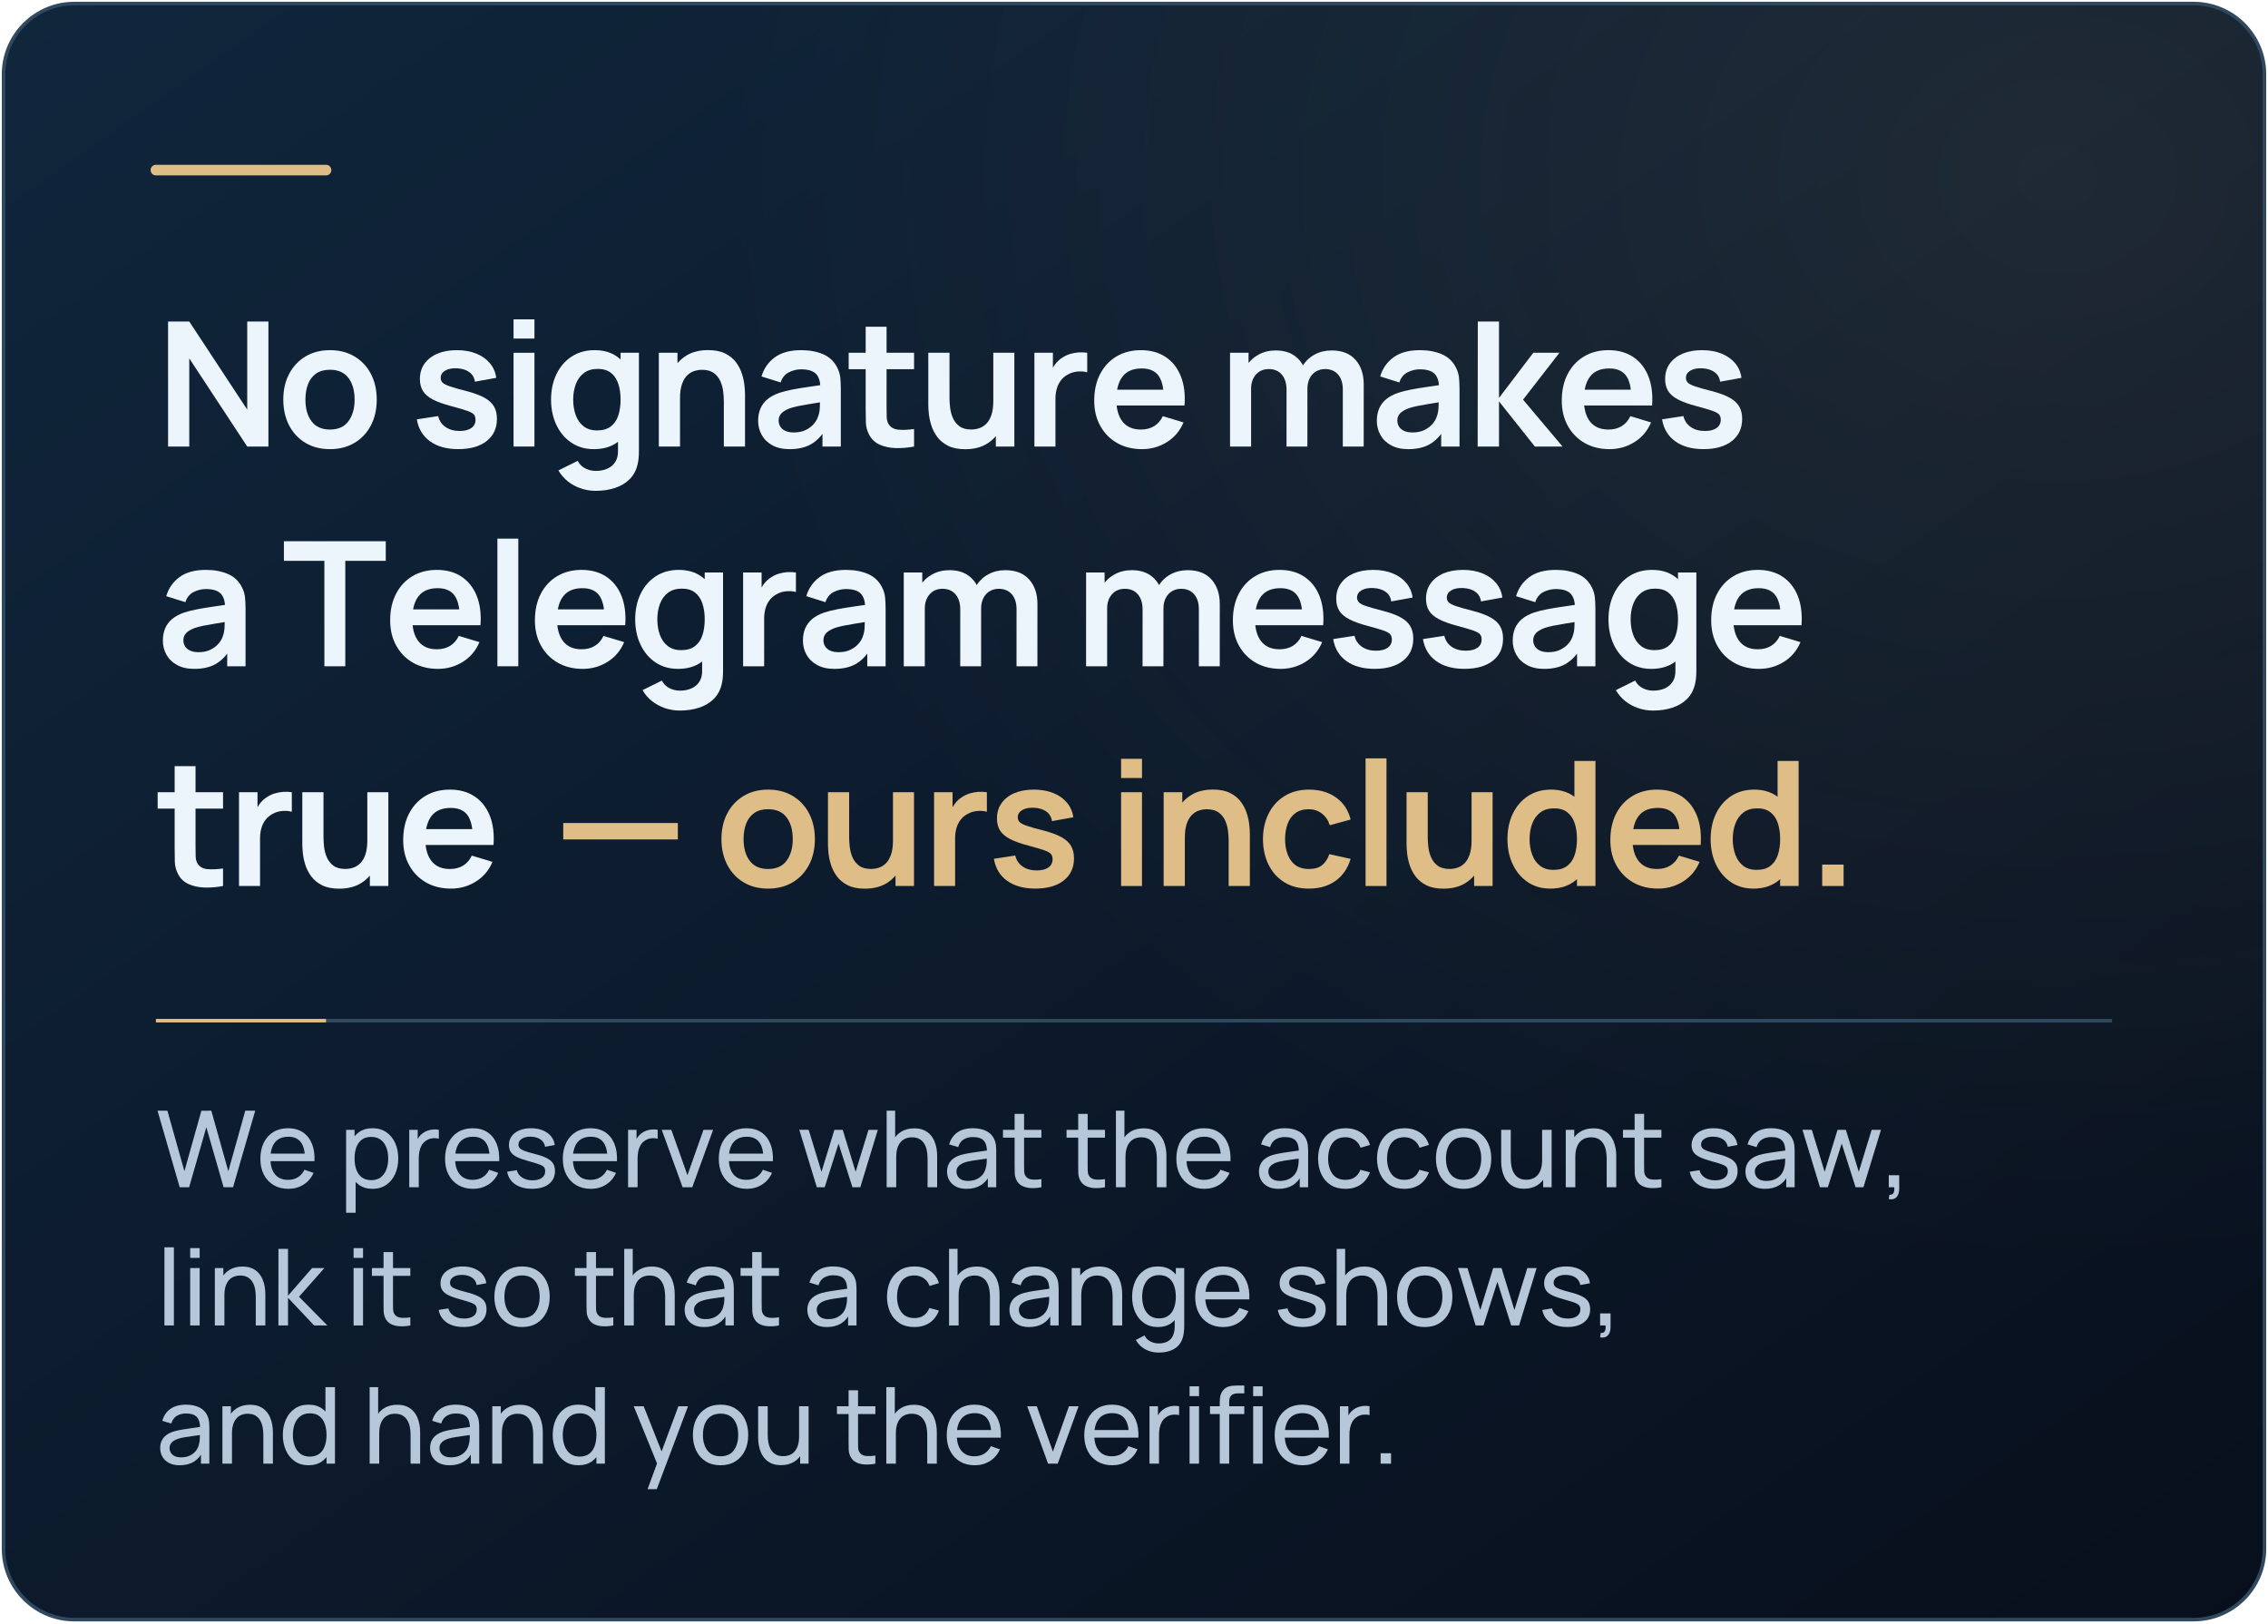
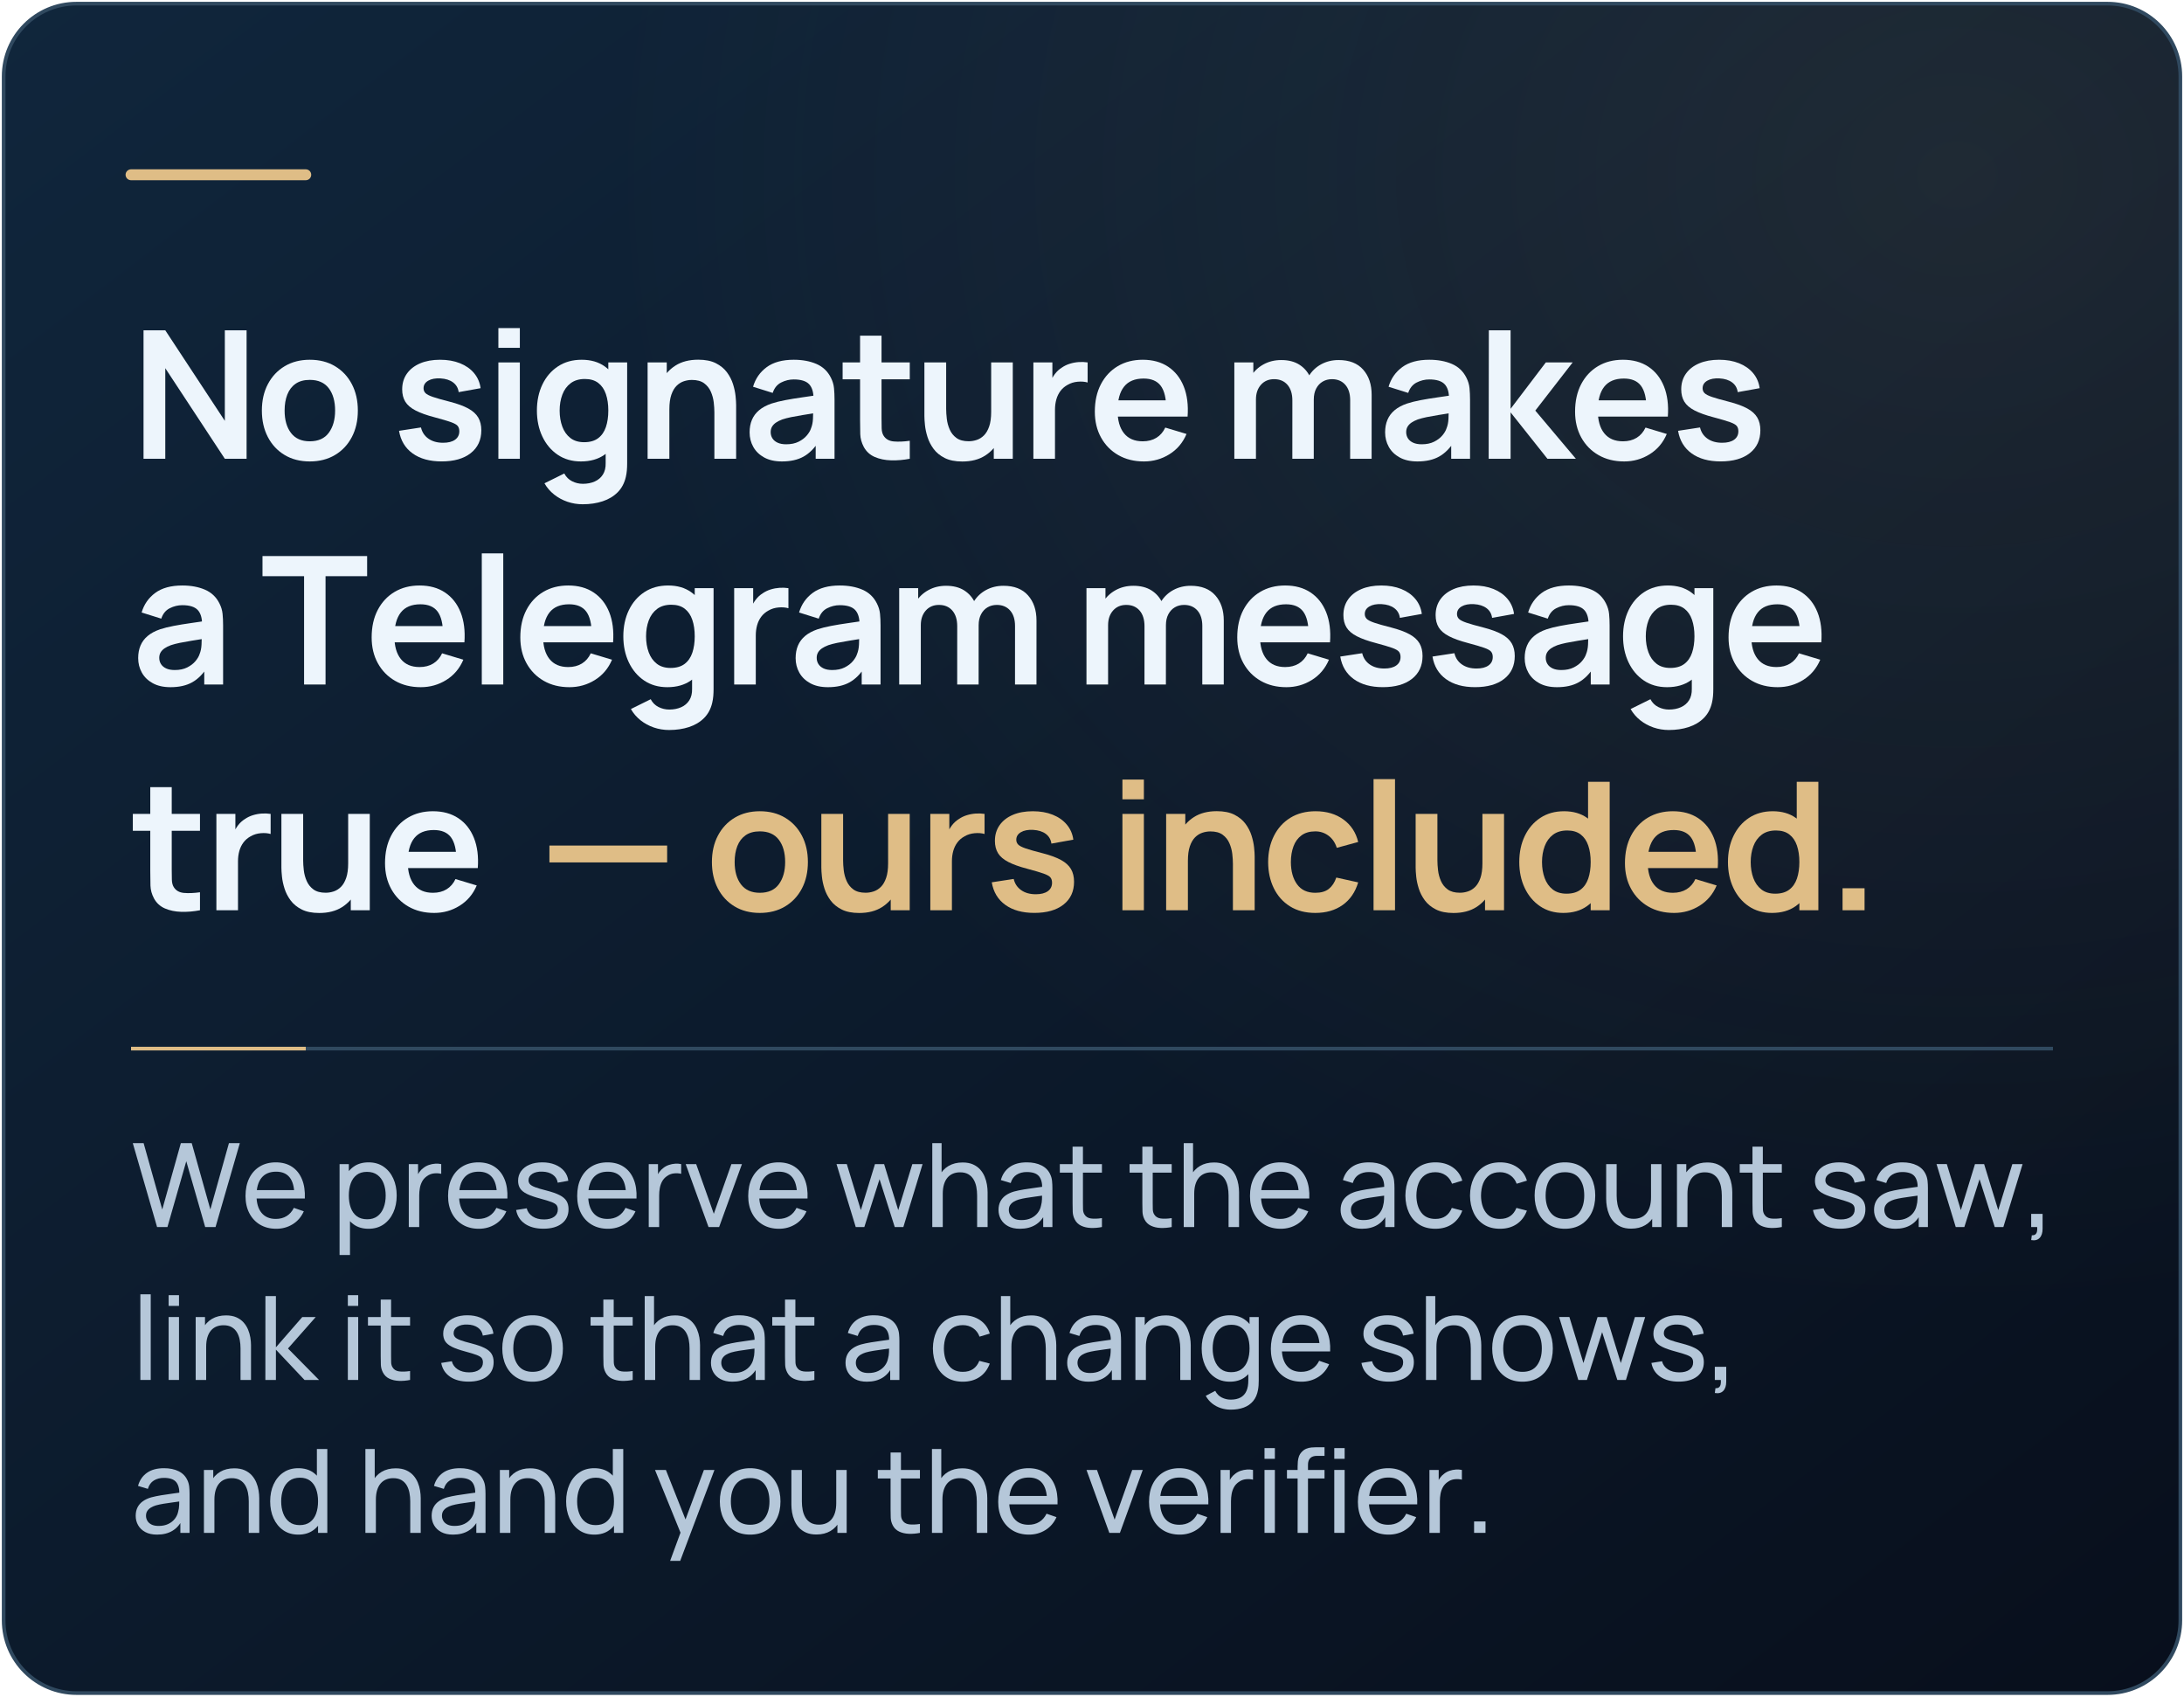
- <svg xmlns="http://www.w3.org/2000/svg" width="640" height="458" viewBox="0 0 640 458" role="img" aria-labelledby="title desc">
+ <svg xmlns="http://www.w3.org/2000/svg" width="600" height="466" viewBox="0 0 600 466" role="img" aria-labelledby="title desc">
  <defs>
    <path id="glyph-0" d="M140 0V1440H384L1051.7 425V1440H1295.7V0H1051.7L384 1015.3V0Z" />
    <path id="glyph-1" d="M617.3 -30Q454.8 -30 334 43Q213.2 116 146.6 244.6Q80 373.2 80 540.3Q80 709.5 148 837.9Q216 966.3 336.9 1038.2Q457.8 1110 617.3 1110Q780 1110 901.2 1037.1Q1022.5 964.2 1089.4 835.8Q1156.3 707.3 1156.3 540.3Q1156.3 371.8 1088.9 243.3Q1021.5 114.8 900.2 42.4Q778.8 -30 617.3 -30ZM617.3 195.7Q760.5 195.7 830.9 292Q901.3 388.3 901.3 540.3Q901.3 697.2 830 790.8Q758.7 884.3 617.3 884.3Q520.3 884.3 457.9 840.7Q395.5 797 365.2 719.7Q335 642.3 335 540.3Q335 382.8 406.7 289.2Q478.3 195.7 617.3 195.7Z" />
    <path id="glyph-2" d="M557.3 -29.7Q356.8 -29.7 232.1 60.2Q107.3 150 80 313.3L326 351Q344.7 271 410 225.2Q475.3 179.3 574.3 179.3Q660.5 179.3 708.3 213.6Q756 247.8 756 308.3Q756 344.8 738.3 367.3Q720.7 389.8 661.8 410.8Q603 431.8 481 464.3Q345.3 499.7 265.3 541.3Q185.2 582.8 150.2 639.8Q115.3 696.8 115.3 778Q115.3 879 168 953.8Q220.7 1028.5 316.1 1069.3Q411.5 1110 540.3 1110Q666 1110 763.6 1070.9Q861.2 1031.8 921.3 960.1Q981.5 888.3 994.7 791.3L748.7 747Q739.7 815.8 686.1 855.9Q632.5 896 544.3 901Q459.3 905.5 407.2 875.2Q355 844.8 355 790.3Q355 758.5 376.1 736.6Q397.2 714.7 460.4 693Q523.7 671.3 650 639.3Q779.5 605.8 856.7 563.4Q933.8 521 968.2 462.1Q1002.7 403.2 1002.7 319.3Q1002.7 156.5 884.3 63.4Q766 -29.7 557.3 -29.7Z" />
    <path id="glyph-3" d="M160 1243.7V1465H400.7V1243.7ZM160 0V1080H400.7V0Z" />
    <path id="glyph-4" d="M593.7 -510Q504 -510 421.7 -481.8Q339.3 -453.5 273.2 -401Q207 -348.5 164.7 -275L387 -165Q417.7 -223.5 474.4 -252.1Q531.2 -280.7 595.3 -280.7Q670.3 -280.7 728.9 -254.5Q787.5 -228.3 820.1 -176.7Q852.7 -125 851 -48.3V259.3H880.7V1080H1092V-51.7Q1092 -93.2 1088.7 -130.4Q1085.5 -167.7 1077 -204.3Q1052.7 -308.7 985 -376.2Q917.3 -443.7 816.7 -476.8Q716 -510 593.7 -510ZM573.3 -30Q423.7 -30 312.9 45.1Q202.2 120.2 141.1 249.3Q80 378.3 80 540.3Q80 704.3 141.7 832.9Q203.5 961.5 316.2 1035.7Q429 1110 582.3 1110Q735.8 1110 840.6 1035.3Q945.3 960.5 999.2 831.6Q1053 702.7 1053 540.3Q1053 378.5 998.8 249.4Q944.7 120.3 838 45.2Q731.3 -30 573.3 -30ZM610 185.7Q707 185.7 766.7 230.5Q826.3 275.3 853.5 355.4Q880.7 435.5 880.7 540.3Q880.7 645.5 853.4 725.4Q826.2 805.3 768.2 849.8Q710.2 894.3 618.3 894.3Q521 894.3 458.2 846.7Q395.3 799 365.2 718.7Q335 638.3 335 540.3Q335 441.3 364.7 360.8Q394.3 280.3 455.1 233Q515.8 185.7 610 185.7Z" />
    <path id="glyph-5" d="M887 0V520.3Q887 570.5 879.8 632.5Q872.5 694.5 847.3 752.1Q822.2 809.7 771.7 846.7Q721.2 883.7 634.7 883.7Q589 883.7 544.1 868.8Q499.2 853.8 462.8 817.6Q426.5 781.3 404.4 717.5Q382.3 653.7 382.3 555L239.3 616.3Q239.3 753.8 292.8 866.1Q346.3 978.3 450.2 1044.5Q554 1110.7 706.3 1110.7Q825.8 1110.7 903.9 1071Q982 1031.3 1028 969.1Q1074 906.8 1096 836.8Q1118 766.7 1124.5 704.1Q1131 641.5 1131 603V0ZM138.3 0V1080H353V745H382.3V0Z" />
    <path id="glyph-6" d="M442.3 -30Q324.7 -30 243.8 14.4Q162.8 58.8 121.4 132.9Q80 207 80 296Q80 374.3 106.1 436.4Q132.2 498.5 186.3 544.1Q240.3 589.7 325.7 619Q391.3 640.5 478.4 657.1Q565.5 673.7 668.2 688.2Q770.8 702.8 883.3 719.7L796.7 671.3Q797.5 783.2 746.8 836.3Q696 889.3 574.7 889.3Q502 889.3 434.1 855.1Q366.2 820.8 339 738.3L118.7 807.3Q158.8 944 271.6 1027Q384.3 1110 575.3 1110Q719.5 1110 828.7 1063.2Q937.8 1016.3 991.3 909Q1020.3 852.3 1026.3 792.8Q1032.3 733.3 1032.3 662.7V0H821V234.3L856 195.7Q783 79.2 685.4 24.6Q587.8 -30 442.3 -30ZM490 162.3Q572 162.3 629.8 191.4Q687.7 220.5 722.3 262.1Q757 303.7 768.7 341.3Q787.5 387.3 790.4 446.8Q793.3 506.2 793.3 543.3L867.3 521Q757.7 503.5 679.6 490.8Q601.5 478.2 545.8 466.8Q490.2 455.3 447 441Q405.5 425.7 376.4 405.9Q347.3 386.2 331.8 360Q316.3 333.8 316.3 299Q316.3 259.5 336.1 228.6Q355.8 197.7 394.4 180Q433 162.3 490 162.3Z" />
    <path id="glyph-7" d="M773 0Q666.2 -20.5 563.4 -17.7Q460.7 -14.8 379.9 20.3Q299.2 55.5 257.3 132.7Q220 203.2 217.8 276Q215.7 348.8 215.7 441.3V1380H456.3V454.7Q456.3 390.5 457.8 341.2Q459.3 292 478.3 260.7Q514.3 201.2 593.2 194.2Q672 187.3 773 201.7ZM20 891V1080H773V891Z" />
    <path id="glyph-8" d="M544.7 -30.7Q425.2 -30.7 347.1 9Q269 48.7 223 110.9Q177 173.2 155 243.2Q133 313.3 126.5 375.9Q120 438.5 120 477V1080H364V559.7Q364 509.7 371.2 447.6Q378.5 385.5 403.7 327.9Q428.8 270.3 479.3 233.3Q529.8 196.3 616.3 196.3Q662 196.3 706.9 211.2Q751.8 226.2 788.2 262.4Q824.5 298.7 846.6 362.9Q868.7 427.2 868.7 525L1011.7 463.7Q1011.7 326.2 958.2 213.9Q904.7 101.7 800.8 35.5Q697 -30.7 544.7 -30.7ZM898 0V335H868.7V1080H1111V0Z" />
    <path id="glyph-9" d="M140 0V1080H353V817L327 851Q347.3 905 380.8 949.7Q414.3 994.3 461 1023.3Q500.8 1050.5 549.2 1065.5Q597.7 1080.5 648.7 1084Q699.7 1087.5 748.3 1080V855Q699.7 869.2 637.6 863.8Q575.5 858.5 524.7 829.3Q475.2 802.2 443.7 760.3Q412.3 718.3 397.3 664.8Q382.3 611.3 382.3 548.7V0Z" />
    <path id="glyph-10" d="M630.7 -30Q466.8 -30 343 41.1Q219.2 112.2 149.6 238.1Q80 364 80 528.3Q80 705.3 148.2 835.8Q216.5 966.3 337.4 1038.2Q458.3 1110 617.3 1110Q784.8 1110 902.3 1031.7Q1019.8 953.3 1077.1 810.3Q1134.3 667.3 1120.2 472.7H881V560.7Q880 737 819 818.2Q758 899.3 627.3 899.3Q479.5 899.3 407.2 807.7Q335 716 335 540Q335 375.7 407.2 285.7Q479.5 195.7 617.3 195.7Q706.3 195.7 770.7 235.3Q835 275 870 349.7L1108.3 278Q1046.5 131.7 916.7 50.8Q787 -30 630.7 -30ZM259 472.7V655H1002.3V472.7Z" />
    <path id="glyph-11" d="M1437 0 1437.3 655.7Q1437.3 767.3 1382.1 829.8Q1326.8 892.3 1233.3 892.3Q1175.2 892.3 1129.2 865.4Q1083.3 838.5 1056.3 787.4Q1029.3 736.3 1029.3 664.7L922 728Q921.2 840.3 972.7 925.8Q1024.2 1011.3 1111.9 1059Q1199.7 1106.7 1307.7 1106.7Q1487.3 1106.7 1582.7 999.4Q1678 892.2 1678 716.7L1677.7 0ZM138.3 0V1080H351.3V745H380.7V0ZM788.7 0 789 653.3Q789 765.8 734 829.1Q679 892.3 584.3 892.3Q492.5 892.3 436.6 829.3Q380.7 766.2 380.7 664.7L273.3 736.7Q273.3 842.3 325.3 925.9Q377.3 1009.5 465.7 1058.1Q554 1106.7 664.3 1106.7Q785.3 1106.7 866.6 1055.3Q947.8 1003.8 988.6 915.3Q1029.3 826.8 1029.3 715.7L1029 0Z" />
    <path id="glyph-12" d="M138.3 0 140 1440H384V560L779 1080H1080L661 540L1116 0H797L384 520V0Z" />
    <path id="glyph-13" d="M486.3 0V1214.3H20V1440H1193.3V1214.3H727V0Z" />
    <path id="glyph-14" d="M160 0V1470H400.7V0Z" />
    <path id="glyph-15" d="M120 536.3V725.3H1440V536.3Z" />
    <path id="glyph-16" d="M609 -30Q442.2 -30 324 44.5Q205.8 119 143.2 247.9Q80.5 376.8 80 540Q80.5 705.5 145.3 834.3Q210.2 963.2 329.2 1036.6Q448.2 1110 612.3 1110Q796.5 1110 924 1017.7Q1051.5 925.3 1089.7 765.3L849.7 699.7Q822.2 787 757 835.7Q691.8 884.3 609 884.3Q514.7 884.3 454 839.5Q393.3 794.7 364.3 716.8Q335.3 639 335 540Q335.5 385.8 404.4 290.7Q473.3 195.7 609 195.7Q705.5 195.7 760.8 239.8Q816.2 284 844.3 366.7L1089.7 312.3Q1040.2 147.3 915.2 58.7Q790.2 -30 609 -30Z" />
    <path id="glyph-17" d="M573.3 -30Q423.7 -30 312.9 45.1Q202.2 120.2 141.1 249.3Q80 378.3 80 540.3Q80 704.3 141.7 832.9Q203.5 961.5 316.2 1035.7Q429 1110 582.3 1110Q735.8 1110 840.6 1035.3Q945.3 960.5 999.2 831.6Q1053 702.7 1053 540.3Q1053 378.5 998.8 249.4Q944.7 120.3 838 45.2Q731.3 -30 573.3 -30ZM610 185.7Q707 185.7 766.7 230.5Q826.3 275.3 853.5 355.4Q880.7 435.5 880.7 540.3Q880.7 645.5 853.4 725.4Q826.2 805.3 768.2 849.8Q710.2 894.3 618.3 894.3Q521 894.3 458.2 846.7Q395.3 799 365.2 718.7Q335 638.3 335 540.3Q335 441.3 364.7 360.8Q394.3 280.3 455.1 233Q515.8 185.7 610 185.7ZM880.7 0V758.3H851.3V1440H1093.7V0Z" />
    <path id="glyph-18" d="M180 0V246.7H426.7V0Z" />
    <path id="glyph-19" d="M447 0 30 1440H216L536 301L855 1439L1042 1440L1362 301L1681 1440H1868L1451 0H1273L948.5 1129L625 0Z" />
    <path id="glyph-20" d="M608 -30Q448.5 -30 330 40.2Q211.5 110.5 145.8 237.2Q80 364 80 533Q80 710 144.8 839.5Q209.5 969 326.2 1039.5Q443 1110 600 1110Q762.5 1110 877 1035Q991.5 960 1049.2 821Q1107 682 1098.5 490H919V554Q916 753 838 851.5Q760 950 606 950Q440.5 950 354.8 844Q269 738 269 540Q269 349 354.8 244Q440.5 139 600 139Q707 139 786 188Q865 237 910 329L1081 270Q1017.5 127 891.2 48.5Q765 -30 608 -30ZM209 490V633H1007V490Z" />
    <path id="glyph-21" d="M636 -30Q484 -30 380 45.5Q276 121 222.5 250.2Q169 379.5 169 541Q169 704 222.5 832.8Q276 961.5 380.2 1035.8Q484.5 1110 637 1110Q787 1110 895.2 1035.2Q1003.5 960.5 1061.8 831.8Q1120 703 1120 541Q1120 379 1061.8 249.8Q1003.5 120.5 895.2 45.2Q787 -30 636 -30ZM139 -480V1080H298V285H318V-480ZM614 133Q720.5 133 790.8 187Q861 241 896 333.5Q931 426 931 541Q931 655 896.2 747Q861.5 839 790.2 893Q719 947 609 947Q503.5 947 434.5 895.5Q365.5 844 331.8 752.2Q298 660.5 298 541Q298 422.5 331.5 330.2Q365 238 435 185.5Q505 133 614 133Z" />
    <path id="glyph-22" d="M140 0V1080H299V819L273 853Q292 903 322.5 945Q353 987 391 1014Q432.5 1047.5 485.8 1065.5Q539 1083.5 594 1087Q649 1090.5 697 1080V913Q641 927.5 573.8 920.5Q506.5 913.5 450 872Q397.5 834.5 369.2 781.8Q341 729 330 667.5Q319 606 319 542V0Z" />
    <path id="glyph-23" d="M548 -29Q354.5 -29 231.2 55.5Q108 140 80 292L262 321Q284 233 363 181.5Q442 130 559 130Q669.5 130 732.8 175.8Q796 221.5 796 301Q796 346.5 775 375Q754 403.5 688.5 428.5Q623 453.5 491 489Q348 527 265.8 567.8Q183.5 608.5 148.8 662.5Q114 716.5 114 794Q114 889 166 960.2Q218 1031.5 311.2 1070.8Q404.5 1110 529 1110Q652 1110 748.8 1070.8Q845.5 1031.5 905 960.2Q964.5 889 976 794L794 761Q781 847.5 710.2 897.8Q639.5 948 529 951Q424 954.5 358.5 913.5Q293 872.5 293 803Q293 763.5 317.2 735.8Q341.5 708 408.2 683Q475 658 602 626Q744.5 589.5 827 547.2Q909.5 505 944.8 447.2Q980 389.5 980 306Q980 149.5 865 60.2Q750 -29 548 -29Z" />
    <path id="glyph-24" d="M432 0 40 1080H220L523 227L825 1080H1006L614 0Z" />
    <path id="glyph-25" d="M370 0 40 1081 217 1080 458 290 700.5 1080H857.5L1100 290L1342 1080H1518L1188 0H1040L779 821L518 0Z" />
    <path id="glyph-26" d="M909 0V541Q909 617.5 895.2 688.5Q881.5 759.5 848 816.2Q814.5 873 758 906Q701.5 939 616 939Q549 939 494.2 916.2Q439.5 893.5 400.5 847.8Q361.5 802 340.2 732.5Q319 663 319 569L202 605Q202 761.5 258.5 874.2Q315 987 417.5 1047.5Q520 1108 659 1108Q763.5 1108 837.8 1075Q912 1042 961 987.2Q1010 932.5 1038 865.2Q1066 798 1077.5 728.2Q1089 658.5 1089 597V0ZM139 0V1440H299V645H319V0Z" />
    <path id="glyph-27" d="M447 -30Q326 -30 244.2 14.2Q162.5 58.5 121.2 131.8Q80 205 80 292Q80 377 112.2 439.2Q144.5 501.5 203.8 543.2Q263 585 345 609Q422 629.5 517.2 645.2Q612.5 661 710.5 673.8Q808.5 686.5 894 699L830 662Q832.5 805.5 772.2 874.8Q712 944 564 944Q466 944 392.2 899.2Q318.5 854.5 289 755L120 806Q158.5 948 270.8 1029Q383 1110 566 1110Q712.5 1110 818 1057.5Q923.5 1005 970 899Q993 849 999 790.5Q1005 732 1005 668V0H847V259L884 235Q823 103.5 713.2 36.8Q603.5 -30 447 -30ZM474 119Q570 119 640.5 153.2Q711 187.5 754 244.2Q797 301 810 368Q824.5 418 826.2 479.2Q828 540.5 828 574L890 547Q803 534.5 718.8 523.5Q634.5 512.5 559.5 500.2Q484.5 488 425 471Q380.5 457 342.2 434.8Q304 412.5 280.5 378Q257 343.5 257 293Q257 248.5 279.2 208.8Q301.5 169 349.2 144Q397 119 474 119Z" />
    <path id="glyph-28" d="M743 0Q646.5 -19.5 553.2 -16Q460 -12.5 386.8 22Q313.5 56.5 276 130Q244 193.5 241.5 259Q239 324.5 239 408V1380H417V416Q417 349.5 418.5 302.8Q420 256 439 222Q475 157.5 553.5 146.8Q632 136 743 153ZM20 933V1080H743V933Z" />
    <path id="glyph-29" d="M595 -30Q430.5 -30 316 43.5Q201.5 117 141.5 245.8Q81.5 374.5 80 540Q81.5 708.5 143 837Q204.5 965.5 319.5 1037.8Q434.5 1110 597 1110Q767.5 1110 891 1026Q1014.5 942 1057 796L881 743Q846.5 837 770 889Q693.5 941 595 941Q484 941 412 889.5Q340 838 305 747.5Q270 657 269 540Q270.5 359.5 352.2 249.2Q434 139 595 139Q700.5 139 770.5 187.5Q840.5 236 877 328L1057 281Q1000.5 130 881.5 50Q762.5 -30 595 -30Z" />
    <path id="glyph-30" d="M600 -30Q438.5 -30 322 43Q205.5 116 142.8 244.8Q80 373.5 80 541Q80 710.5 144 838.8Q208 967 324.8 1038.5Q441.5 1110 600 1110Q762 1110 878.8 1037.2Q995.5 964.5 1058.2 836.2Q1121 708 1121 541Q1121 371.5 1057.8 243Q994.5 114.5 877.5 42.2Q760.5 -30 600 -30ZM600 139Q767.5 139 849.8 251Q932 363 932 541Q932 723.5 849 832.2Q766 941 600 941Q487 941 413.8 890Q340.5 839 304.8 749Q269 659 269 541Q269 358.5 353 248.8Q437 139 600 139Z" />
    <path id="glyph-31" d="M550 -28Q445.5 -28 371.2 5Q297 38 248 92.8Q199 147.5 171 214.8Q143 282 131.5 351.8Q120 421.5 120 483V1080H300V539Q300 463 313.8 391.8Q327.5 320.5 361 263.8Q394.5 207 451 174Q507.5 141 593 141Q660 141 714.8 163.8Q769.5 186.5 808.5 232.2Q847.5 278 868.8 347.8Q890 417.5 890 511L1007 475Q1007 318.5 950.5 205.8Q894 93 791.5 32.5Q689 -28 550 -28ZM910 0V289H890V1080H1069V0Z" />
    <path id="glyph-32" d="M909 0V541Q909 617.5 895.2 688.5Q881.5 759.5 848 816.2Q814.5 873 758 906Q701.5 939 616 939Q549 939 494.2 916.2Q439.5 893.5 400.5 847.8Q361.5 802 340.2 732.5Q319 663 319 569L202 605Q202 761.5 258.5 874.2Q315 987 417.5 1047.5Q520 1108 659 1108Q763.5 1108 837.8 1075Q912 1042 961 987.2Q1010 932.5 1038 865.2Q1066 798 1077.5 728.2Q1089 658.5 1089 597V0ZM139 0V1080H299V791H319V0Z" />
    <path id="glyph-33" d="M120 -224 131 -141Q172.5 -144 193.5 -125Q214.5 -106 220.5 -73Q226.5 -40 223 0H120V226H316V-30Q316 -135 264.5 -188Q213 -241 120 -224Z" />
    <path id="glyph-34" d="M160 0V1470H338V0Z" />
    <path id="glyph-35" d="M160 1271V1455H338V1271ZM160 0V1080H338V0Z" />
    <path id="glyph-36" d="M139 0 140 1440H320V560L773 1080H1004L527 540L1060 0H811L320 520V0Z" />
    <path id="glyph-37" d="M577 -510Q492 -510 411 -484.2Q330 -458.5 262.5 -406Q195 -353.5 150 -273L313 -187Q353 -266.5 426.2 -302.2Q499.5 -338 578 -338Q681 -338 748.8 -300.5Q816.5 -263 849.2 -189Q882 -115 881 -5V290H902V1080H1060V-7Q1060 -51.5 1057.2 -92.2Q1054.5 -133 1047 -173Q1026 -288 964 -362.5Q902 -437 804 -473.5Q706 -510 577 -510ZM564 -30Q413 -30 304.8 45.2Q196.5 120.5 138.2 249.8Q80 379 80 541Q80 703 138.2 831.8Q196.5 960.5 304.8 1035.2Q413 1110 563 1110Q715.5 1110 819.8 1035.8Q924 961.5 977.5 832.8Q1031 704 1031 541Q1031 379.5 977.5 250.2Q924 121 820 45.5Q716 -30 564 -30ZM586 133Q695 133 765 185.5Q835 238 868.5 330.2Q902 422.5 902 541Q902 660.5 868.2 752.2Q834.5 844 765.5 895.5Q696.5 947 591 947Q481 947 409.5 893Q338 839 303.5 747Q269 655 269 541Q269 426 304 333.5Q339 241 409.2 187Q479.5 133 586 133Z" />
    <path id="glyph-38" d="M564 -30Q413 -30 304.8 45.2Q196.5 120.5 138.2 249.8Q80 379 80 541Q80 703 138.2 831.8Q196.5 960.5 304.8 1035.2Q413 1110 563 1110Q715.5 1110 819.8 1035.8Q924 961.5 977.5 832.8Q1031 704 1031 541Q1031 379.5 977.5 250.2Q924 121 820 45.5Q716 -30 564 -30ZM586 133Q695 133 765 185.5Q835 238 868.5 330.2Q902 422.5 902 541Q902 660.5 868.2 752.2Q834.5 844 765.5 895.5Q696.5 947 591 947Q481 947 409.5 893Q338 839 303.5 747Q269 655 269 541Q269 426 304 333.5Q339 241 409.2 187Q479.5 133 586 133ZM902 0V795H882V1440H1061V0Z" />
    <path id="glyph-39" d="M290 -480 499 88 502 -80 30 1080H217L587 147H523L870 1080H1051L463 -480Z" />
    <path id="glyph-40" d="M243 0V1139Q243 1180.5 246.8 1224.2Q250.5 1268 264.8 1309.5Q279 1351 311 1386Q348 1426.5 392 1444.2Q436 1462 481.5 1466Q527 1470 568 1470H705V1322H578Q499 1322 460 1283.2Q421 1244.5 421 1167V0ZM60 933V1080H705V933Z" />
    <path id="glyph-41" d="M172 0V196H368V0Z" />
  </defs>
  <defs>
    <linearGradient id="paper" x1="0" y1="0" x2="1" y2="1">
      <stop stop-color="#10263c" />
      <stop offset="1" stop-color="#080f1c" />
    </linearGradient>
    <radialGradient id="glow">
      <stop stop-color="#dfbd86" stop-opacity=".09" />
      <stop offset="1" stop-color="#dfbd86" stop-opacity="0" />
    </radialGradient>
    <clipPath id="card">
-       <rect x="1" y="1" width="638" height="456" rx="20" />
+       <rect x="1" y="1" width="598" height="464" rx="20" />
    </clipPath>
  </defs>
  <g clip-path="url(#card)">
-     <rect x="1" y="1" width="638" height="456" rx="20" fill="url(#paper)" />
-     <ellipse cx="580" cy="50" rx="380" ry="310" fill="url(#glow)" />
-   </g>
-   <rect x="1" y="1" width="638" height="456" rx="20" fill="none" stroke="#30495f" />
-   <path d="M44 48h48" stroke="#dfbd86" stroke-width="3" stroke-linecap="round" />
-   <g aria-label="No signature makes" fill="#edf5fc" transform="translate(44 126) scale(0.0245 -0.0245)">
+     <rect x="1" y="1" width="598" height="464" rx="20" fill="url(#paper)" />
+     <ellipse cx="540" cy="50" rx="380" ry="310" fill="url(#glow)" />
+   </g>
+   <rect x="1" y="1" width="598" height="464" rx="20" fill="none" stroke="#30495f" />
+   <path d="M36 48h48" stroke="#dfbd86" stroke-width="3" stroke-linecap="round" />
+   <g aria-label="No signature makes" fill="#edf5fc" transform="translate(36 126) scale(0.0245 -0.0245)">
    <use href="#glyph-0" transform="translate(0.00 0)" />
    <use href="#glyph-1" transform="translate(1387.02 0)" />
    <use href="#glyph-2" transform="translate(2925.06 0)" />
    <use href="#glyph-3" transform="translate(3959.08 0)" />
    <use href="#glyph-4" transform="translate(4471.10 0)" />
    <use href="#glyph-5" transform="translate(5654.12 0)" />
    <use href="#glyph-6" transform="translate(6856.14 0)" />
    <use href="#glyph-7" transform="translate(7959.16 0)" />
    <use href="#glyph-8" transform="translate(8776.18 0)" />
    <use href="#glyph-9" transform="translate(9978.20 0)" />
    <use href="#glyph-10" transform="translate(10727.22 0)" />
    <use href="#glyph-11" transform="translate(12233.27 0)" />
    <use href="#glyph-6" transform="translate(13982.29 0)" />
    <use href="#glyph-12" transform="translate(15085.31 0)" />
    <use href="#glyph-10" transform="translate(16112.33 0)" />
    <use href="#glyph-2" transform="translate(17267.35 0)" />
  </g>
-   <g aria-label="a Telegram message" fill="#edf5fc" transform="translate(44 188) scale(0.0245 -0.0245)">
+   <g aria-label="a Telegram message" fill="#edf5fc" transform="translate(36 188) scale(0.0245 -0.0245)">
    <use href="#glyph-6" transform="translate(0.00 0)" />
    <use href="#glyph-13" transform="translate(1454.04 0)" />
    <use href="#glyph-10" transform="translate(2618.06 0)" />
    <use href="#glyph-14" transform="translate(3773.08 0)" />
    <use href="#glyph-10" transform="translate(4285.10 0)" />
    <use href="#glyph-4" transform="translate(5440.12 0)" />
    <use href="#glyph-9" transform="translate(6623.14 0)" />
    <use href="#glyph-6" transform="translate(7372.16 0)" />
    <use href="#glyph-11" transform="translate(8475.18 0)" />
    <use href="#glyph-11" transform="translate(10575.22 0)" />
    <use href="#glyph-10" transform="translate(12324.24 0)" />
    <use href="#glyph-2" transform="translate(13479.27 0)" />
    <use href="#glyph-2" transform="translate(14513.29 0)" />
    <use href="#glyph-6" transform="translate(15547.31 0)" />
    <use href="#glyph-4" transform="translate(16650.33 0)" />
    <use href="#glyph-10" transform="translate(17833.35 0)" />
  </g>
-   <g aria-label="true" fill="#edf5fc" transform="translate(44 250) scale(0.0245 -0.0245)">
+   <g aria-label="true" fill="#edf5fc" transform="translate(36 250) scale(0.0245 -0.0245)">
    <use href="#glyph-7" transform="translate(0.00 0)" />
    <use href="#glyph-9" transform="translate(817.02 0)" />
    <use href="#glyph-8" transform="translate(1566.04 0)" />
    <use href="#glyph-10" transform="translate(2768.06 0)" />
  </g>
-   <g aria-label="— ours included." fill="#dfbd86" transform="translate(156 250) scale(0.0245 -0.0245)">
+   <g aria-label="— ours included." fill="#dfbd86" transform="translate(148 250) scale(0.0245 -0.0245)">
    <use href="#glyph-15" transform="translate(0.00 0)" />
    <use href="#glyph-1" transform="translate(1862.04 0)" />
    <use href="#glyph-8" transform="translate(3049.06 0)" />
    <use href="#glyph-9" transform="translate(4251.08 0)" />
    <use href="#glyph-2" transform="translate(5000.10 0)" />
    <use href="#glyph-3" transform="translate(6385.14 0)" />
    <use href="#glyph-5" transform="translate(6897.16 0)" />
    <use href="#glyph-16" transform="translate(8099.18 0)" />
    <use href="#glyph-14" transform="translate(9201.20 0)" />
    <use href="#glyph-8" transform="translate(9713.22 0)" />
    <use href="#glyph-17" transform="translate(10915.24 0)" />
    <use href="#glyph-10" transform="translate(12100.27 0)" />
    <use href="#glyph-17" transform="translate(13255.29 0)" />
    <use href="#glyph-18" transform="translate(14440.31 0)" />
  </g>
-   <g aria-label="We preserve what the account saw," fill="#b5c7d9" transform="translate(44 335) scale(0.015 -0.015)">
+   <g aria-label="We preserve what the account saw," fill="#b5c7d9" transform="translate(36 337) scale(0.016 -0.016)">
    <use href="#glyph-19" transform="translate(0.00 0)" />
-     <use href="#glyph-20" transform="translate(1884.67 0)" />
-     <use href="#glyph-21" transform="translate(3439.00 0)" />
-     <use href="#glyph-22" transform="translate(4625.67 0)" />
-     <use href="#glyph-20" transform="translate(5359.33 0)" />
-     <use href="#glyph-23" transform="translate(6527.00 0)" />
-     <use href="#glyph-20" transform="translate(7574.67 0)" />
-     <use href="#glyph-22" transform="translate(8742.33 0)" />
-     <use href="#glyph-24" transform="translate(9476.00 0)" />
-     <use href="#glyph-20" transform="translate(10508.67 0)" />
-     <use href="#glyph-25" transform="translate(12063.00 0)" />
-     <use href="#glyph-26" transform="translate(13607.67 0)" />
-     <use href="#glyph-27" transform="translate(14803.33 0)" />
-     <use href="#glyph-28" transform="translate(15915.00 0)" />
-     <use href="#glyph-28" transform="translate(17111.33 0)" />
-     <use href="#glyph-26" transform="translate(17921.00 0)" />
-     <use href="#glyph-20" transform="translate(19116.67 0)" />
-     <use href="#glyph-27" transform="translate(20671.00 0)" />
-     <use href="#glyph-29" transform="translate(21782.67 0)" />
-     <use href="#glyph-29" transform="translate(22891.33 0)" />
-     <use href="#glyph-30" transform="translate(24000.00 0)" />
-     <use href="#glyph-31" transform="translate(25187.67 0)" />
-     <use href="#glyph-32" transform="translate(26383.33 0)" />
-     <use href="#glyph-28" transform="translate(27579.00 0)" />
-     <use href="#glyph-23" transform="translate(28775.33 0)" />
-     <use href="#glyph-27" transform="translate(29823.00 0)" />
-     <use href="#glyph-25" transform="translate(30934.67 0)" />
-     <use href="#glyph-33" transform="translate(32479.33 0)" />
-   </g>
-   <g aria-label="link it so that a change shows," fill="#b5c7d9" transform="translate(44 374) scale(0.015 -0.015)">
+     <use href="#glyph-20" transform="translate(1885.50 0)" />
+     <use href="#glyph-21" transform="translate(3441.50 0)" />
+     <use href="#glyph-22" transform="translate(4629.00 0)" />
+     <use href="#glyph-20" transform="translate(5363.50 0)" />
+     <use href="#glyph-23" transform="translate(6532.00 0)" />
+     <use href="#glyph-20" transform="translate(7580.50 0)" />
+     <use href="#glyph-22" transform="translate(8749.00 0)" />
+     <use href="#glyph-24" transform="translate(9483.50 0)" />
+     <use href="#glyph-20" transform="translate(10517.00 0)" />
+     <use href="#glyph-25" transform="translate(12073.00 0)" />
+     <use href="#glyph-26" transform="translate(13618.50 0)" />
+     <use href="#glyph-27" transform="translate(14815.00 0)" />
+     <use href="#glyph-28" transform="translate(15927.50 0)" />
+     <use href="#glyph-28" transform="translate(17125.50 0)" />
+     <use href="#glyph-26" transform="translate(17936.00 0)" />
+     <use href="#glyph-20" transform="translate(19132.50 0)" />
+     <use href="#glyph-27" transform="translate(20688.50 0)" />
+     <use href="#glyph-29" transform="translate(21801.00 0)" />
+     <use href="#glyph-29" transform="translate(22910.50 0)" />
+     <use href="#glyph-30" transform="translate(24020.00 0)" />
+     <use href="#glyph-31" transform="translate(25208.50 0)" />
+     <use href="#glyph-32" transform="translate(26405.00 0)" />
+     <use href="#glyph-28" transform="translate(27601.50 0)" />
+     <use href="#glyph-23" transform="translate(28799.50 0)" />
+     <use href="#glyph-27" transform="translate(29848.00 0)" />
+     <use href="#glyph-25" transform="translate(30960.50 0)" />
+     <use href="#glyph-33" transform="translate(32506.00 0)" />
+   </g>
+   <g aria-label="link it so that a change shows," fill="#b5c7d9" transform="translate(36 379) scale(0.016 -0.016)">
    <use href="#glyph-34" transform="translate(0.00 0)" />
-     <use href="#glyph-35" transform="translate(484.67 0)" />
-     <use href="#glyph-32" transform="translate(969.33 0)" />
-     <use href="#glyph-36" transform="translate(2165.00 0)" />
-     <use href="#glyph-35" transform="translate(3558.33 0)" />
-     <use href="#glyph-28" transform="translate(4043.00 0)" />
-     <use href="#glyph-23" transform="translate(5239.33 0)" />
-     <use href="#glyph-30" transform="translate(6287.00 0)" />
-     <use href="#glyph-28" transform="translate(7861.33 0)" />
-     <use href="#glyph-26" transform="translate(8671.00 0)" />
-     <use href="#glyph-27" transform="translate(9866.67 0)" />
-     <use href="#glyph-28" transform="translate(10978.33 0)" />
-     <use href="#glyph-27" transform="translate(12174.67 0)" />
-     <use href="#glyph-29" transform="translate(13673.00 0)" />
-     <use href="#glyph-26" transform="translate(14781.67 0)" />
-     <use href="#glyph-27" transform="translate(15977.33 0)" />
-     <use href="#glyph-32" transform="translate(17089.00 0)" />
-     <use href="#glyph-37" transform="translate(18284.67 0)" />
-     <use href="#glyph-20" transform="translate(19471.33 0)" />
-     <use href="#glyph-23" transform="translate(21025.67 0)" />
-     <use href="#glyph-26" transform="translate(22073.33 0)" />
-     <use href="#glyph-30" transform="translate(23269.00 0)" />
-     <use href="#glyph-25" transform="translate(24456.67 0)" />
-     <use href="#glyph-23" transform="translate(26001.33 0)" />
-     <use href="#glyph-33" transform="translate(27049.00 0)" />
-   </g>
-   <g aria-label="and hand you the verifier." fill="#b5c7d9" transform="translate(44 413) scale(0.015 -0.015)">
+     <use href="#glyph-35" transform="translate(485.50 0)" />
+     <use href="#glyph-32" transform="translate(971.00 0)" />
+     <use href="#glyph-36" transform="translate(2167.50 0)" />
+     <use href="#glyph-35" transform="translate(3562.50 0)" />
+     <use href="#glyph-28" transform="translate(4048.00 0)" />
+     <use href="#glyph-23" transform="translate(5246.00 0)" />
+     <use href="#glyph-30" transform="translate(6294.50 0)" />
+     <use href="#glyph-28" transform="translate(7870.50 0)" />
+     <use href="#glyph-26" transform="translate(8681.00 0)" />
+     <use href="#glyph-27" transform="translate(9877.50 0)" />
+     <use href="#glyph-28" transform="translate(10990.00 0)" />
+     <use href="#glyph-27" transform="translate(12188.00 0)" />
+     <use href="#glyph-29" transform="translate(13688.00 0)" />
+     <use href="#glyph-26" transform="translate(14797.50 0)" />
+     <use href="#glyph-27" transform="translate(15994.00 0)" />
+     <use href="#glyph-32" transform="translate(17106.50 0)" />
+     <use href="#glyph-37" transform="translate(18303.00 0)" />
+     <use href="#glyph-20" transform="translate(19490.50 0)" />
+     <use href="#glyph-23" transform="translate(21046.50 0)" />
+     <use href="#glyph-26" transform="translate(22095.00 0)" />
+     <use href="#glyph-30" transform="translate(23291.50 0)" />
+     <use href="#glyph-25" transform="translate(24480.00 0)" />
+     <use href="#glyph-23" transform="translate(26025.50 0)" />
+     <use href="#glyph-33" transform="translate(27074.00 0)" />
+   </g>
+   <g aria-label="and hand you the verifier." fill="#b5c7d9" transform="translate(36 421) scale(0.016 -0.016)">
    <use href="#glyph-27" transform="translate(0.00 0)" />
-     <use href="#glyph-32" transform="translate(1111.67 0)" />
-     <use href="#glyph-38" transform="translate(2307.33 0)" />
-     <use href="#glyph-26" transform="translate(3881.67 0)" />
-     <use href="#glyph-27" transform="translate(5077.33 0)" />
-     <use href="#glyph-32" transform="translate(6189.00 0)" />
-     <use href="#glyph-38" transform="translate(7384.67 0)" />
-     <use href="#glyph-39" transform="translate(8959.00 0)" />
-     <use href="#glyph-30" transform="translate(10021.67 0)" />
-     <use href="#glyph-31" transform="translate(11209.33 0)" />
-     <use href="#glyph-28" transform="translate(12791.67 0)" />
-     <use href="#glyph-26" transform="translate(13601.33 0)" />
-     <use href="#glyph-20" transform="translate(14797.00 0)" />
-     <use href="#glyph-24" transform="translate(16351.33 0)" />
-     <use href="#glyph-20" transform="translate(17384.00 0)" />
-     <use href="#glyph-22" transform="translate(18551.67 0)" />
-     <use href="#glyph-35" transform="translate(19285.33 0)" />
-     <use href="#glyph-40" transform="translate(19770.00 0)" />
-     <use href="#glyph-35" transform="translate(20481.67 0)" />
-     <use href="#glyph-20" transform="translate(20966.33 0)" />
-     <use href="#glyph-22" transform="translate(22134.00 0)" />
-     <use href="#glyph-41" transform="translate(22867.67 0)" />
-   </g>
-   <path d="M44 288H596" stroke="#30495f" />
-   <path d="M44 288h48" stroke="#dfbd86" />
+     <use href="#glyph-32" transform="translate(1112.50 0)" />
+     <use href="#glyph-38" transform="translate(2309.00 0)" />
+     <use href="#glyph-26" transform="translate(3885.00 0)" />
+     <use href="#glyph-27" transform="translate(5081.50 0)" />
+     <use href="#glyph-32" transform="translate(6194.00 0)" />
+     <use href="#glyph-38" transform="translate(7390.50 0)" />
+     <use href="#glyph-39" transform="translate(8966.50 0)" />
+     <use href="#glyph-30" transform="translate(10030.00 0)" />
+     <use href="#glyph-31" transform="translate(11218.50 0)" />
+     <use href="#glyph-28" transform="translate(12802.50 0)" />
+     <use href="#glyph-26" transform="translate(13613.00 0)" />
+     <use href="#glyph-20" transform="translate(14809.50 0)" />
+     <use href="#glyph-24" transform="translate(16365.50 0)" />
+     <use href="#glyph-20" transform="translate(17399.00 0)" />
+     <use href="#glyph-22" transform="translate(18567.50 0)" />
+     <use href="#glyph-35" transform="translate(19302.00 0)" />
+     <use href="#glyph-40" transform="translate(19787.50 0)" />
+     <use href="#glyph-35" transform="translate(20500.00 0)" />
+     <use href="#glyph-20" transform="translate(20985.50 0)" />
+     <use href="#glyph-22" transform="translate(22154.00 0)" />
+     <use href="#glyph-41" transform="translate(22888.50 0)" />
+   </g>
+   <path d="M36 288H564" stroke="#30495f" />
+   <path d="M36 288h48" stroke="#dfbd86" />
</svg>
